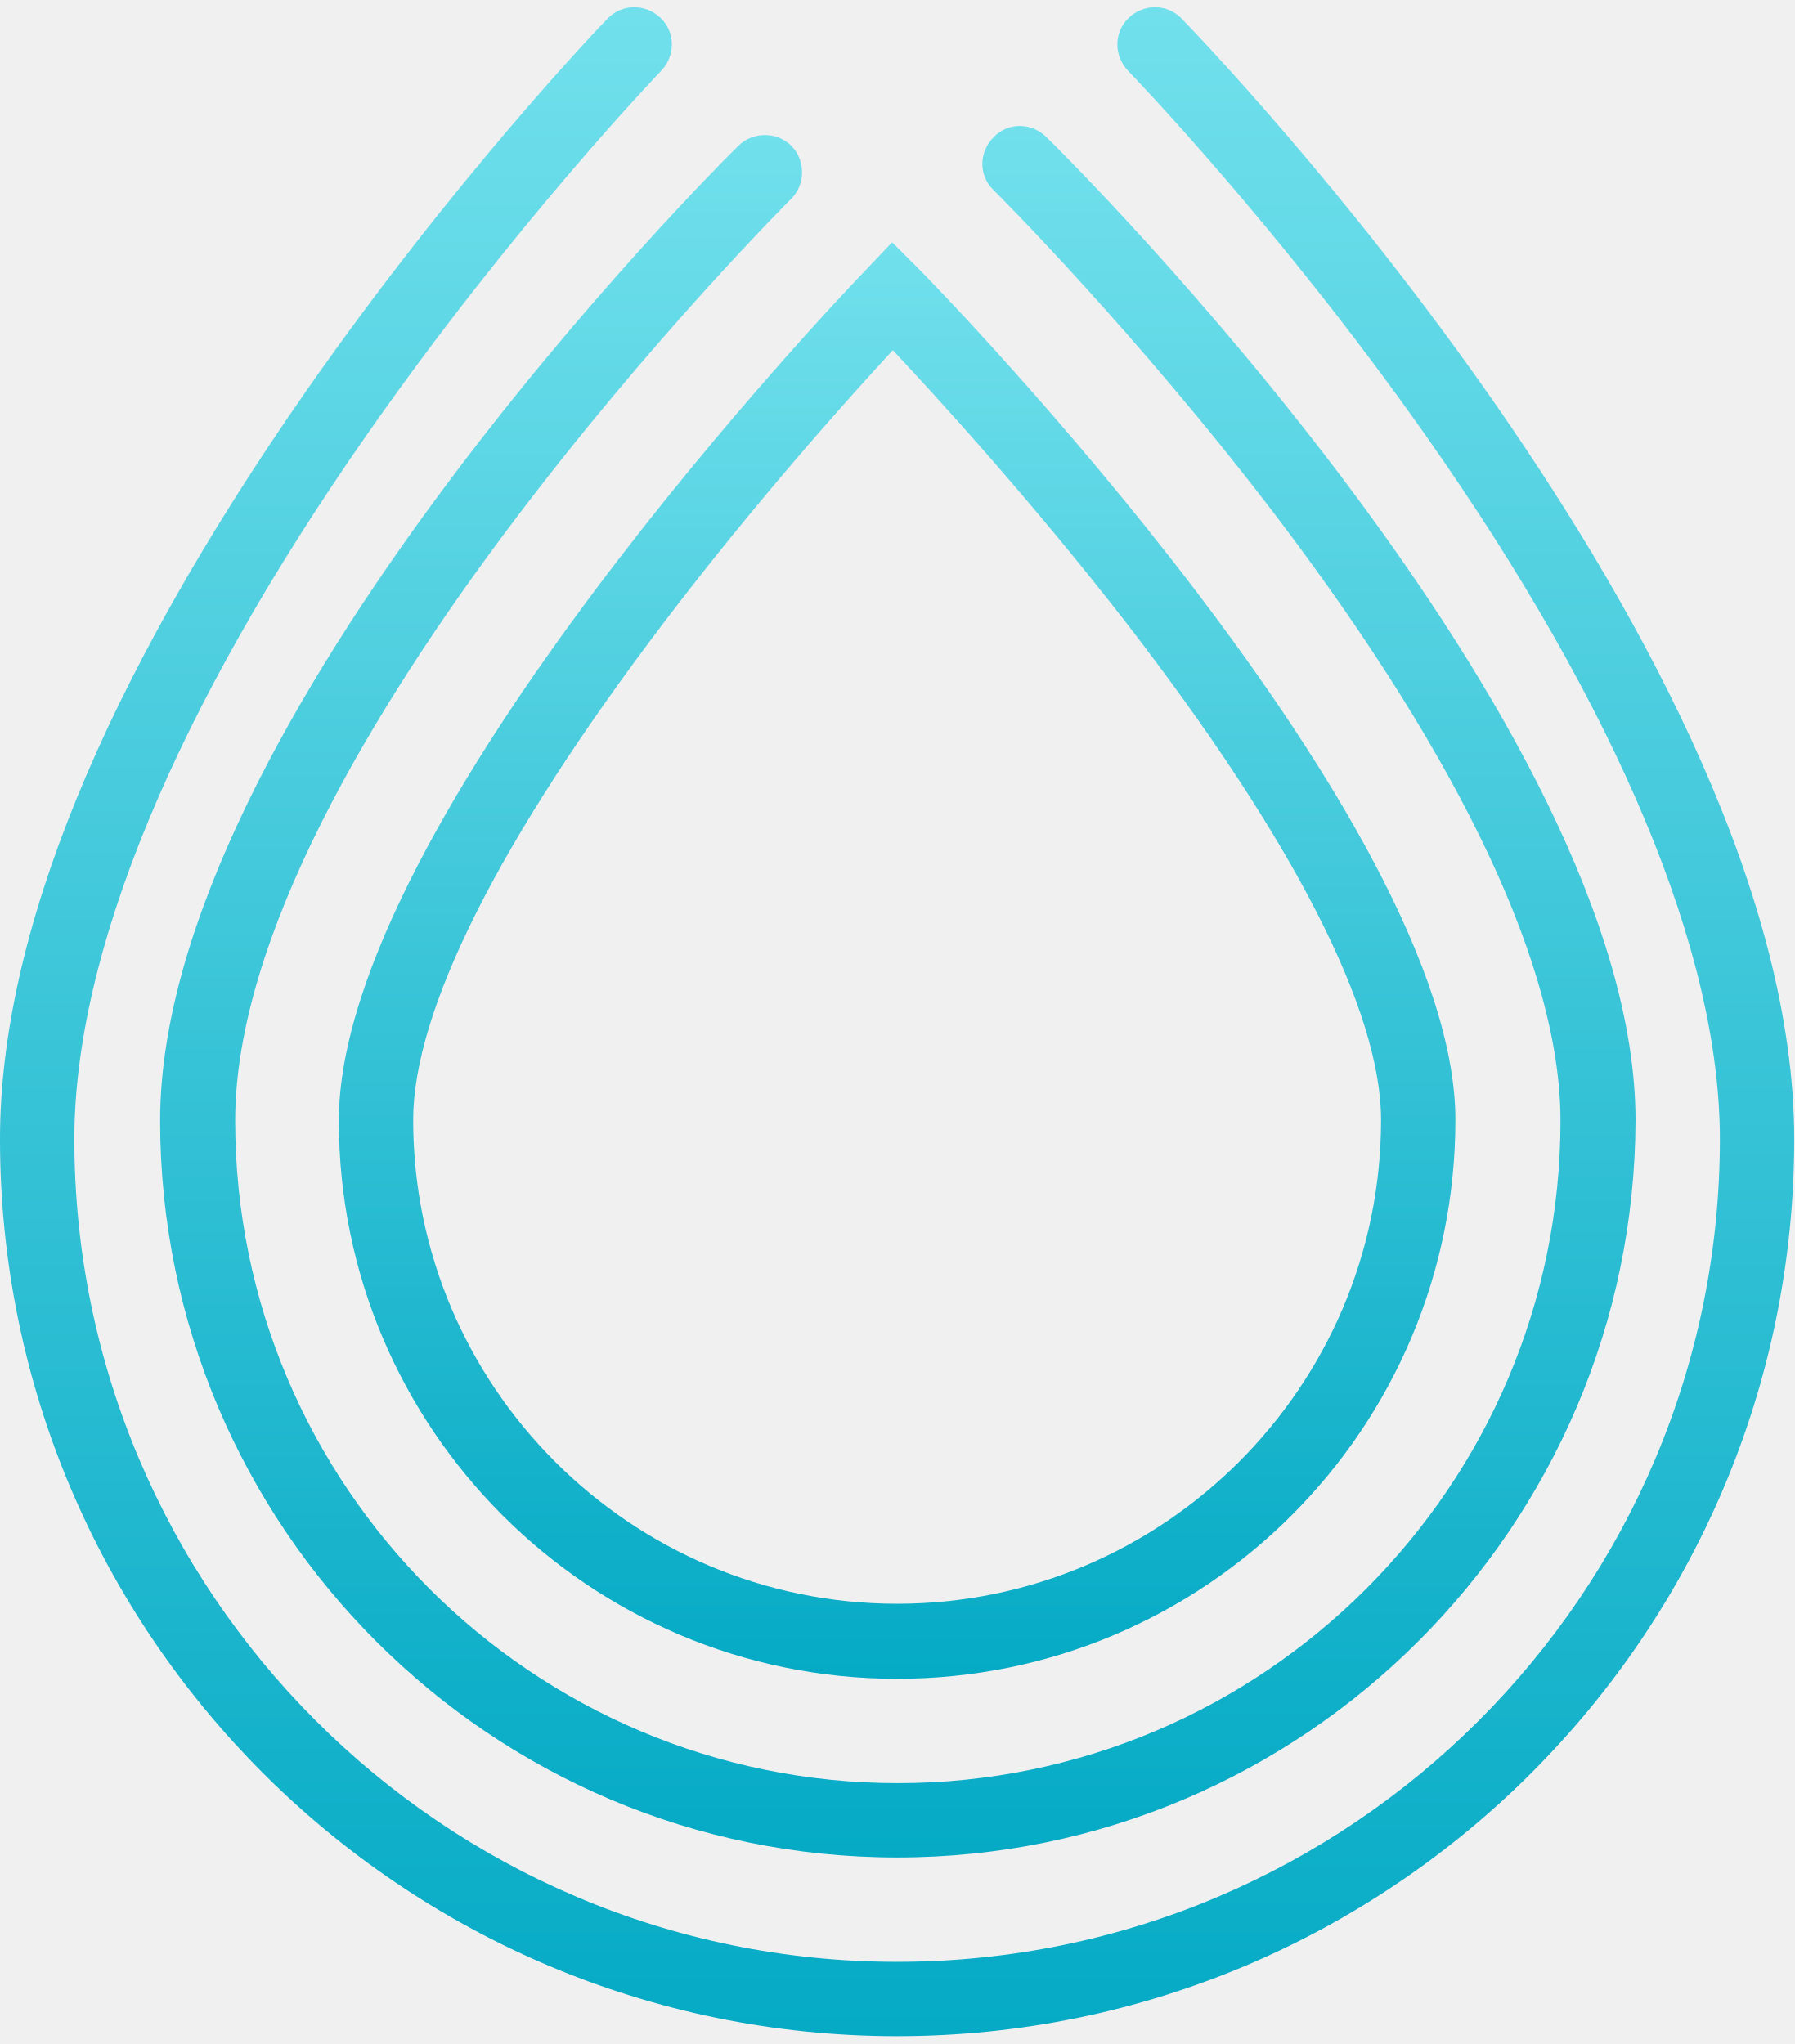
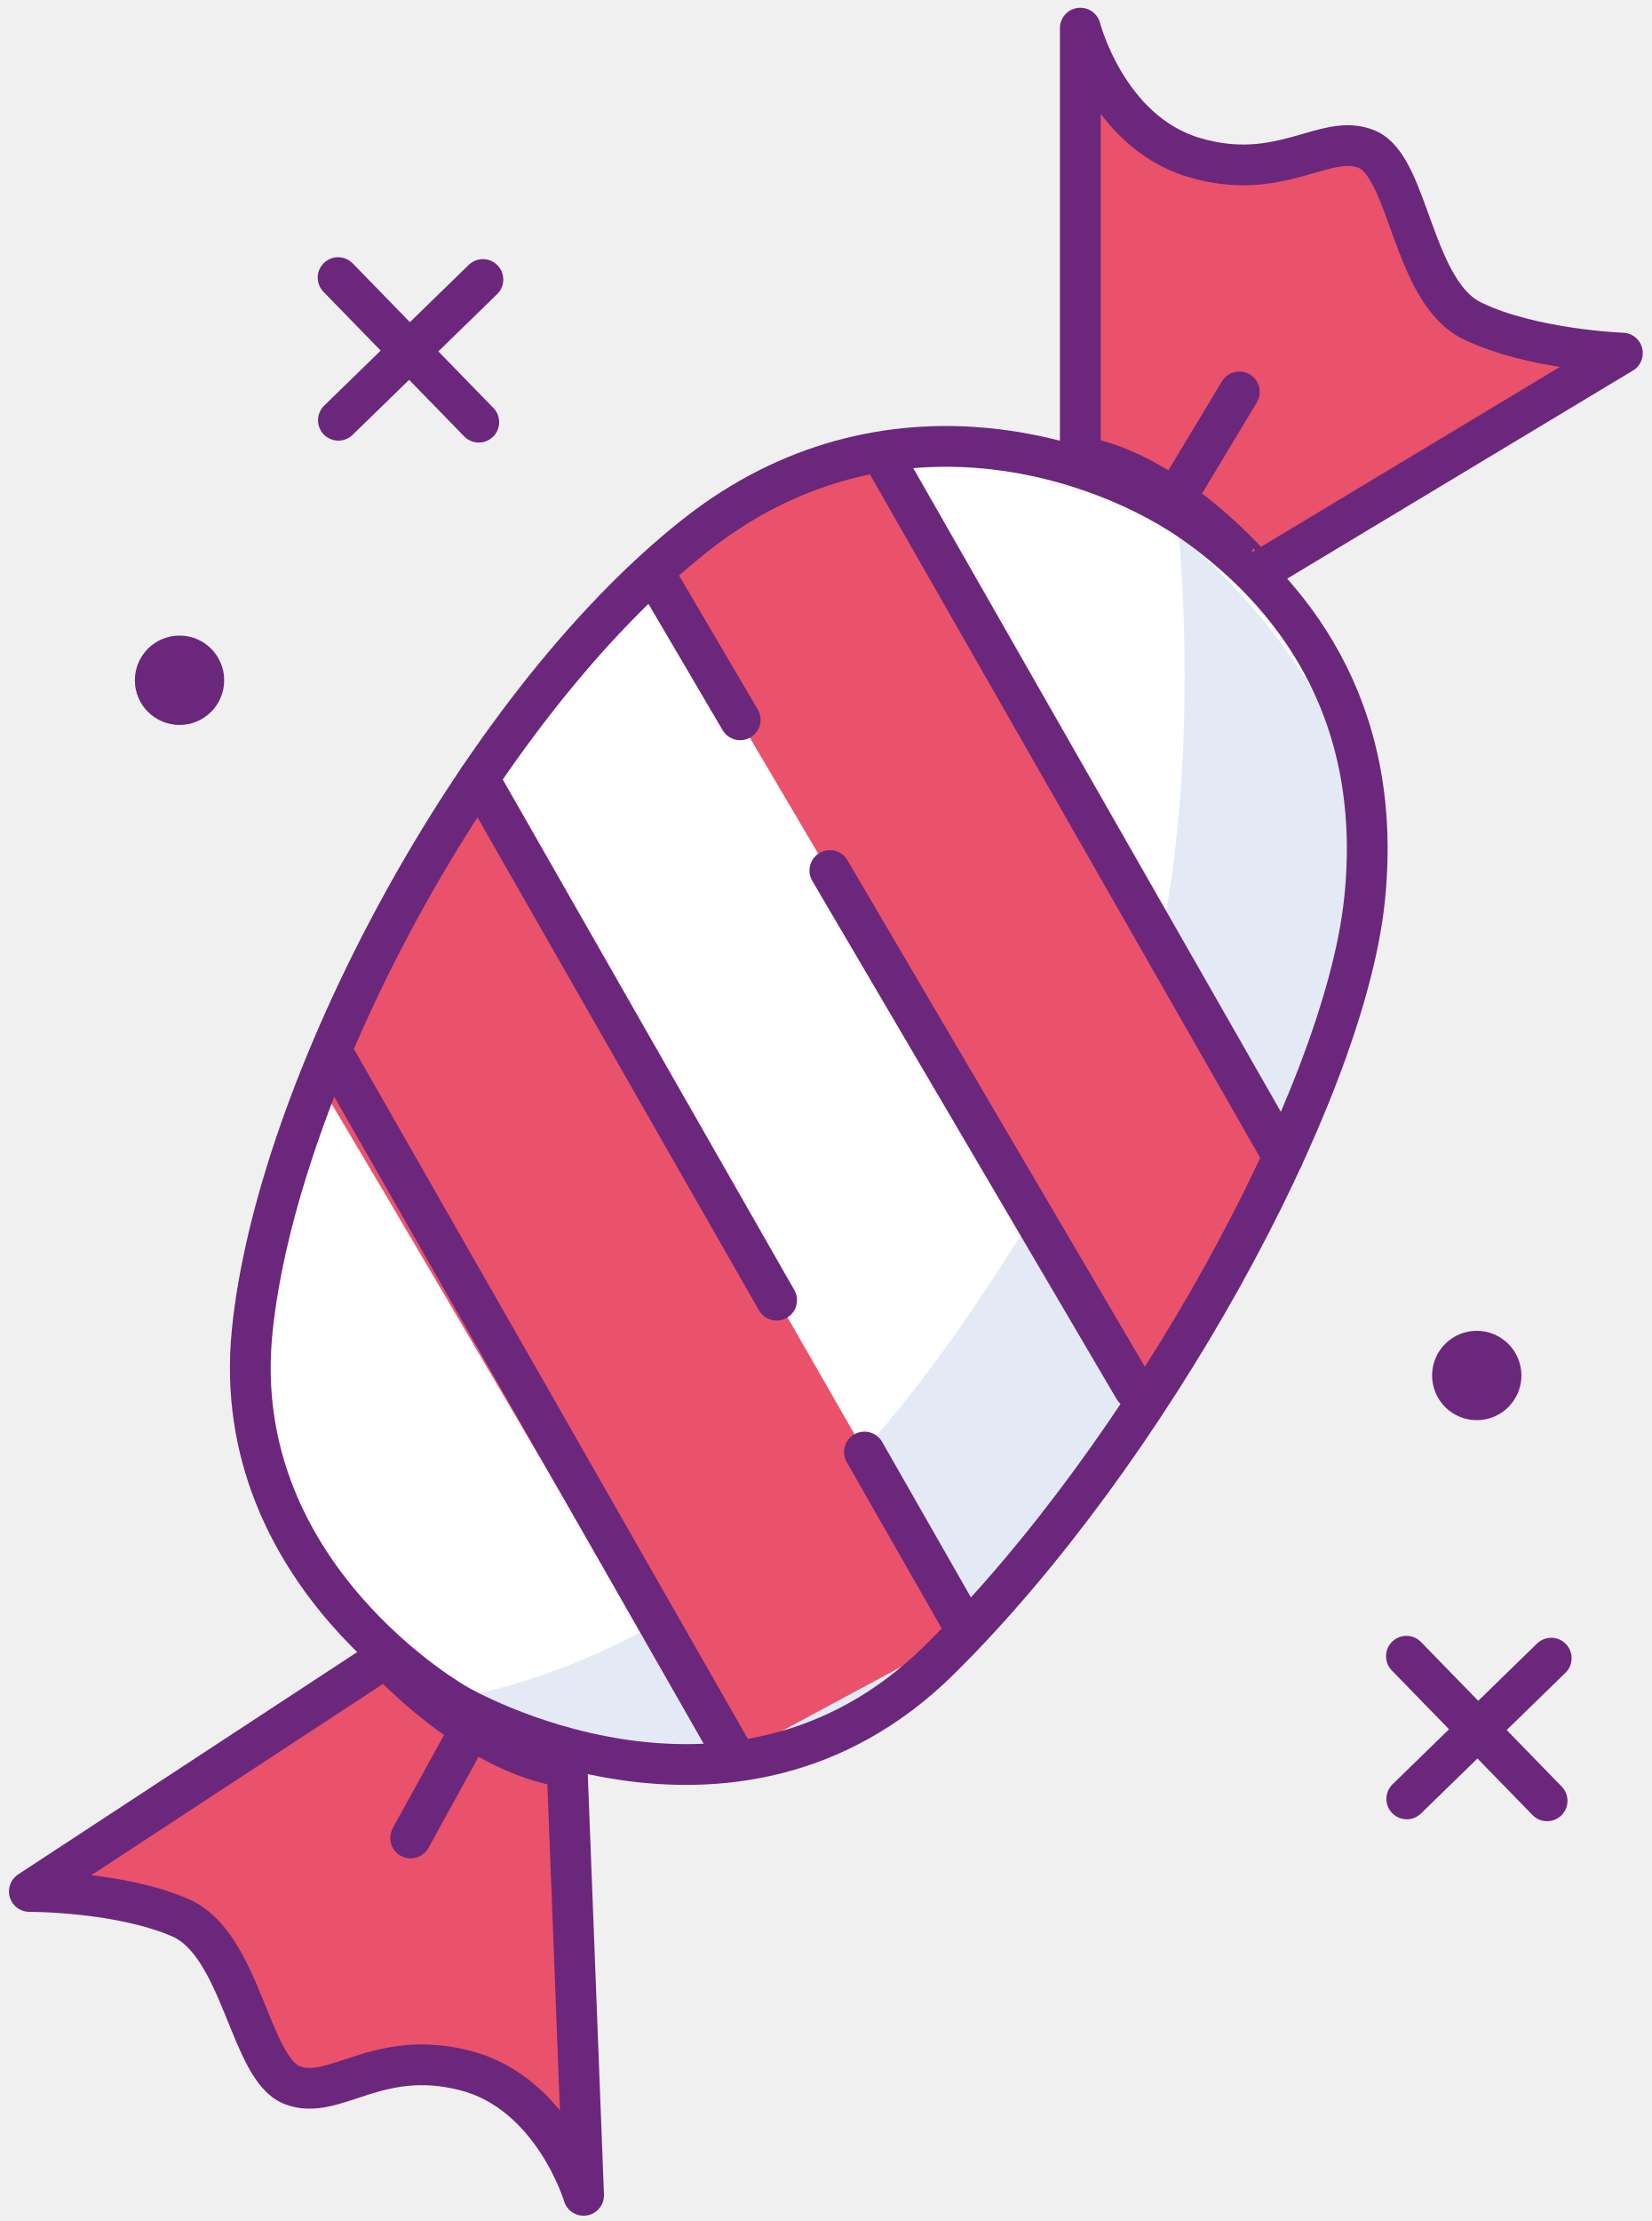
- <svg xmlns="http://www.w3.org/2000/svg" xmlns:xlink="http://www.w3.org/1999/xlink" enable-background="new 0 0 251 286" viewBox="0 0 251 286">
-   <linearGradient id="a">
-     <stop offset="0" stop-color="#05aac5" />
-     <stop offset="1" stop-color="#71e0ec" />
-   </linearGradient>
-   <linearGradient id="b" gradientUnits="userSpaceOnUse" x1="125.5" x2="125.5" xlink:href="#a" y1="234.933" y2="33.95" />
-   <linearGradient id="c" gradientUnits="userSpaceOnUse" x1="125.5" x2="125.5" xlink:href="#a" y1="259.886" y2="17.691" />
-   <linearGradient id="d" gradientUnits="userSpaceOnUse" x1="125.5" x2="125.5" xlink:href="#a" y1="284.873" y2=".999" />
-   <path d="m125.5 234.9c-43.1 0-78.1-35-78.1-78.1 0-41.9 70.7-115.9 73.7-119l3.7-3.9 3.8 3.8c3.1 3.1 75 77.1 75 119 0 43.2-35 78.2-78.1 78.2zm-.6-185.9c-6.2 6.7-19.2 21.2-32.1 38.2-22.9 30.2-35 54.2-35 69.5 0 37.3 30.4 67.7 67.7 67.7s67.7-30.4 67.7-67.7c0-15.3-12.3-39.3-35.6-69.5-13.1-16.9-26.4-31.5-32.7-38.2z" fill="url(#b)" />
-   <path d="m125.5 259.9c-56.9 0-103.1-46.3-103.1-103.1 0-55.6 77.6-133.2 80.9-136.4 2-2 5.4-2 7.4 0s2 5.4 0 7.4c-.8.8-77.8 77.8-77.8 129 0 51.1 41.6 92.7 92.7 92.7s92.7-41.6 92.7-92.7c0-21-13.6-50-39.4-84.1-19.8-26.1-39.7-45.9-39.9-46.1-2.1-2-2.1-5.3 0-7.4 2-2.1 5.3-2.1 7.4 0 3.4 3.3 82.4 81.9 82.4 137.6-.2 56.8-46.4 103.1-103.3 103.1z" fill="url(#c)" />
-   <path d="m125.5 284.9c-69.2 0-125.5-56.3-125.5-125.5 0-28.6 14.4-63.8 42.7-104.5 20.9-30 41.4-51.4 42.3-52.3 2-2.1 5.3-2.1 7.4-.1s2.1 5.3.1 7.4c-.2.2-20.9 21.8-41.3 51.1-26.7 38.3-40.8 72.3-40.8 98.4 0 63.4 51.6 115.1 115.1 115.1s115.1-51.6 115.1-115.1c0-26.1-14.2-60.1-41.1-98.4-20.6-29.3-41.5-50.9-41.7-51.1-2-2.1-2-5.4.1-7.4s5.4-2 7.4.1c3.5 3.6 85.7 89 85.7 156.8 0 69.2-56.3 125.5-125.5 125.5z" fill="url(#d)" />
+ <svg xmlns="http://www.w3.org/2000/svg" version="1.1" id="Camada_1" x="0px" y="0px" viewBox="0 0 283.6 381.31" style="enable-background:new 0 0 283.6 381.31;" xml:space="preserve">
+   <style type="text/css">
+ 	.st0{fill:#FFFFFF;}
+ 	.st1{fill:#E3EAF5;}
+ 	.st2{fill:#EA526B;}
+ 	.st3{fill:none;stroke:#6B277B;stroke-width:7;stroke-miterlimit:10;}
+ 	.st4{fill:none;stroke:#6B277B;stroke-width:7;stroke-linecap:round;stroke-linejoin:round;stroke-miterlimit:10;}
+ 	.st5{fill:#EA516B;stroke:#6B277B;stroke-width:7;stroke-linecap:round;stroke-linejoin:round;stroke-miterlimit:10;}
+ 	.st6{fill:#6B277B;}
+ </style>
+   <g>
+     <path class="st0" d="M205.84,90.35c-16.47-11.95-53.61-24.39-86.45,1.57c-37.74,29.83-72.03,95.01-76.11,136.9   s35.25,63.85,35.25,63.85s47,27.58,82.75-7.66s69.46-96.68,73.03-130.4C237.89,120.9,220.86,101.25,205.84,90.35z" />
+     <path class="st1" d="M202.45,91.97c0,0,6.43,65.17-13.58,97.83s-48.86,87.35-106.65,100.94c0,0,35.64,27.41,68.46,2.8   s88.21-118.98,84.11-149.37C230.69,113.77,202.45,91.97,202.45,91.97z" />
+     <path class="st2" d="M54.64,185.77c1.07,1.07,68.93,117.17,68.93,117.17l42.56-22.89L82.22,133.67L54.64,185.77z" />
+     <path class="st2" d="M111.9,98.35c1.07,1.07,84.4,143.21,84.4,143.21l23.67-46.63L150.68,76.64L111.9,98.35z" />
+     <path class="st3" d="M205.84,90.35c-16.47-11.95-53.61-24.39-86.45,1.57c-37.74,29.83-72.03,95.01-76.11,136.9   s35.25,63.85,35.25,63.85s47,27.58,82.75-7.66s69.46-96.68,73.03-130.4C237.89,120.9,220.86,101.25,205.84,90.35z" />
+     <line class="st4" x1="151.99" y1="78.94" x2="220.35" y2="198.62" />
+     <line class="st4" x1="58.06" y1="182.39" x2="125.64" y2="300.71" />
+     <line class="st4" x1="82.22" y1="133.67" x2="133.37" y2="223.22" />
+     <line class="st4" x1="148.45" y1="249.29" x2="164.87" y2="278.04" />
+     <line class="st4" x1="194.74" y1="238.38" x2="142.51" y2="149.46" />
+     <line class="st4" x1="127.11" y1="123.58" x2="113.23" y2="99.95" />
+     <path class="st5" d="M185.52,78.39V4.83c0,0,4.56,17.76,19.54,22.21s22.55-4.44,29.73-1.39c7.19,3.05,7.74,24.43,18.01,29.42   c10.27,5,25.81,5.55,25.81,5.55l-62.73,37.75C215.89,98.37,201.5,81.16,185.52,78.39z" />
+     <line class="st4" x1="201.77" y1="85.67" x2="212.83" y2="67.29" />
+     <path class="st5" d="M97.39,303.4l2.83,73.5c0,0-5.24-17.58-20.38-21.44s-22.36,5.31-29.66,2.53c-7.3-2.77-8.68-24.11-19.13-28.71   c-10.46-4.6-26.01-4.55-26.01-4.55l61.23-40.14C66.27,284.6,81.31,301.25,97.39,303.4z" />
+     <line class="st4" x1="80.86" y1="296.76" x2="70.52" y2="315.55" />
+     <line class="st4" x1="58.06" y1="47.66" x2="82.22" y2="72.48" />
+     <line class="st4" x1="58.11" y1="72.15" x2="82.93" y2="47.99" />
+     <line class="st4" x1="241.52" y1="284.35" x2="265.68" y2="309.17" />
+     <line class="st4" x1="241.58" y1="308.84" x2="266.39" y2="284.68" />
+     <circle class="st6" cx="30.83" cy="116.79" r="7.67" />
+     <circle class="st6" cx="253.6" cy="236.15" r="7.67" />
+   </g>
</svg>
